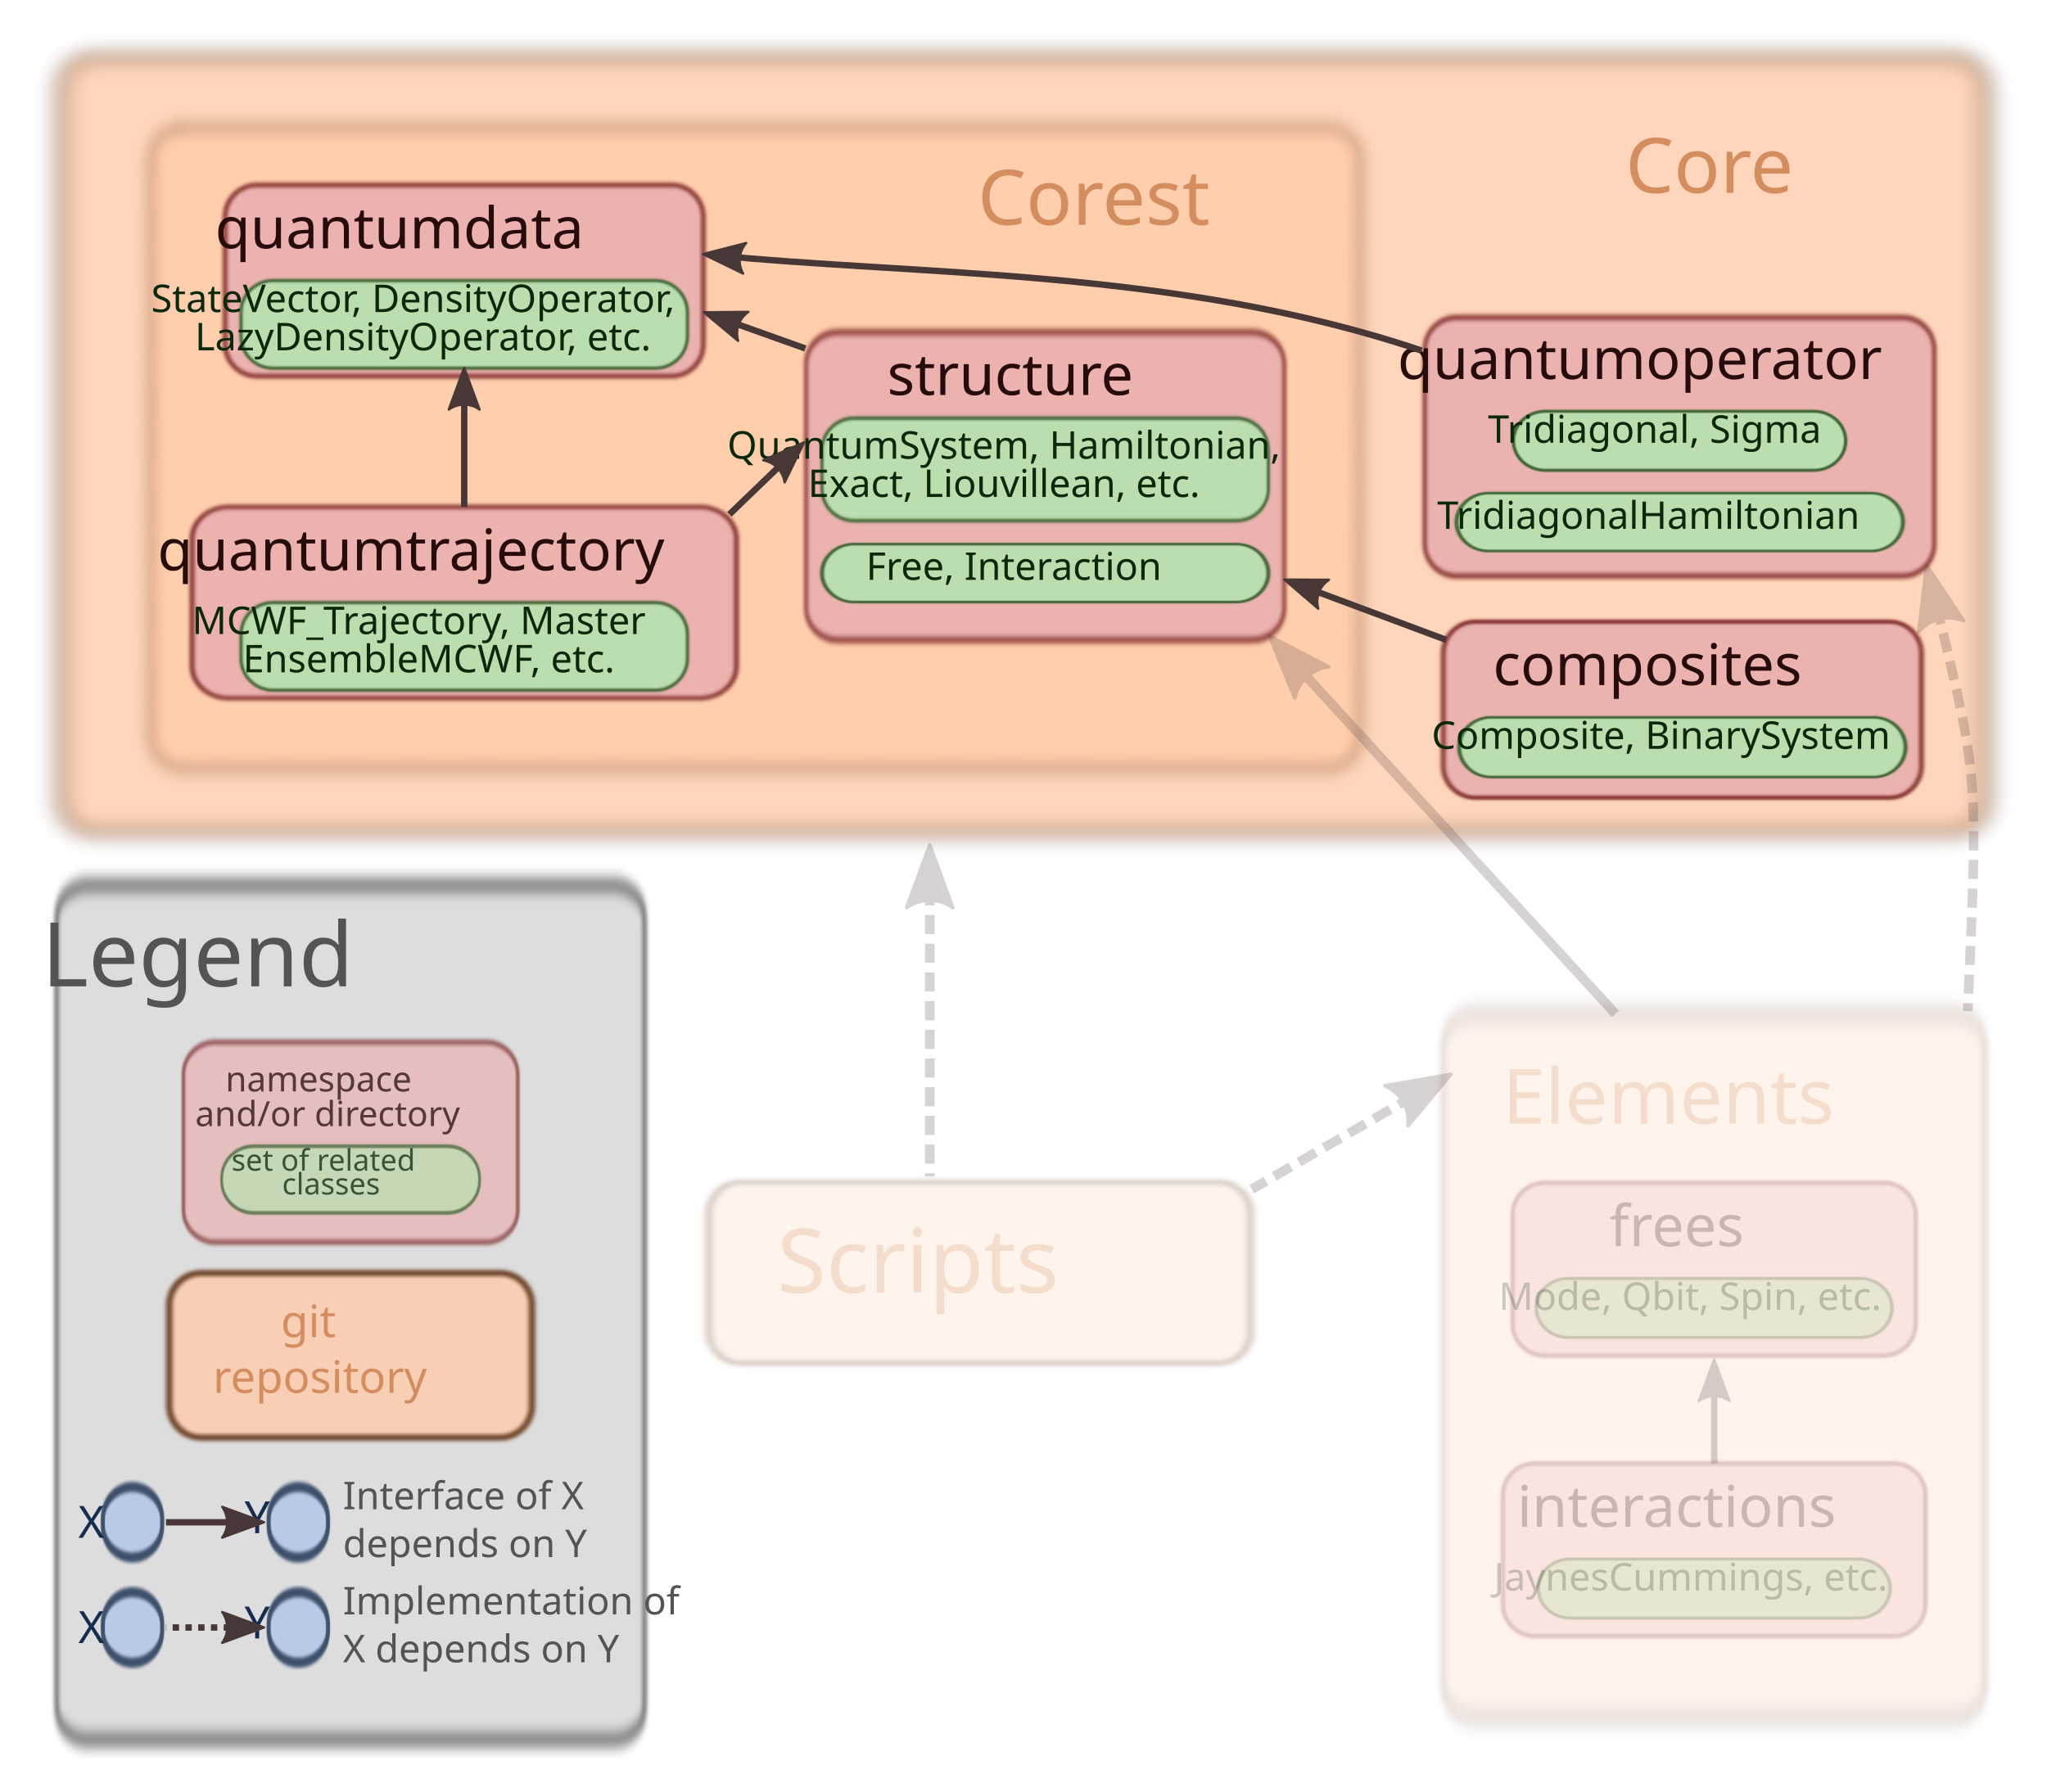
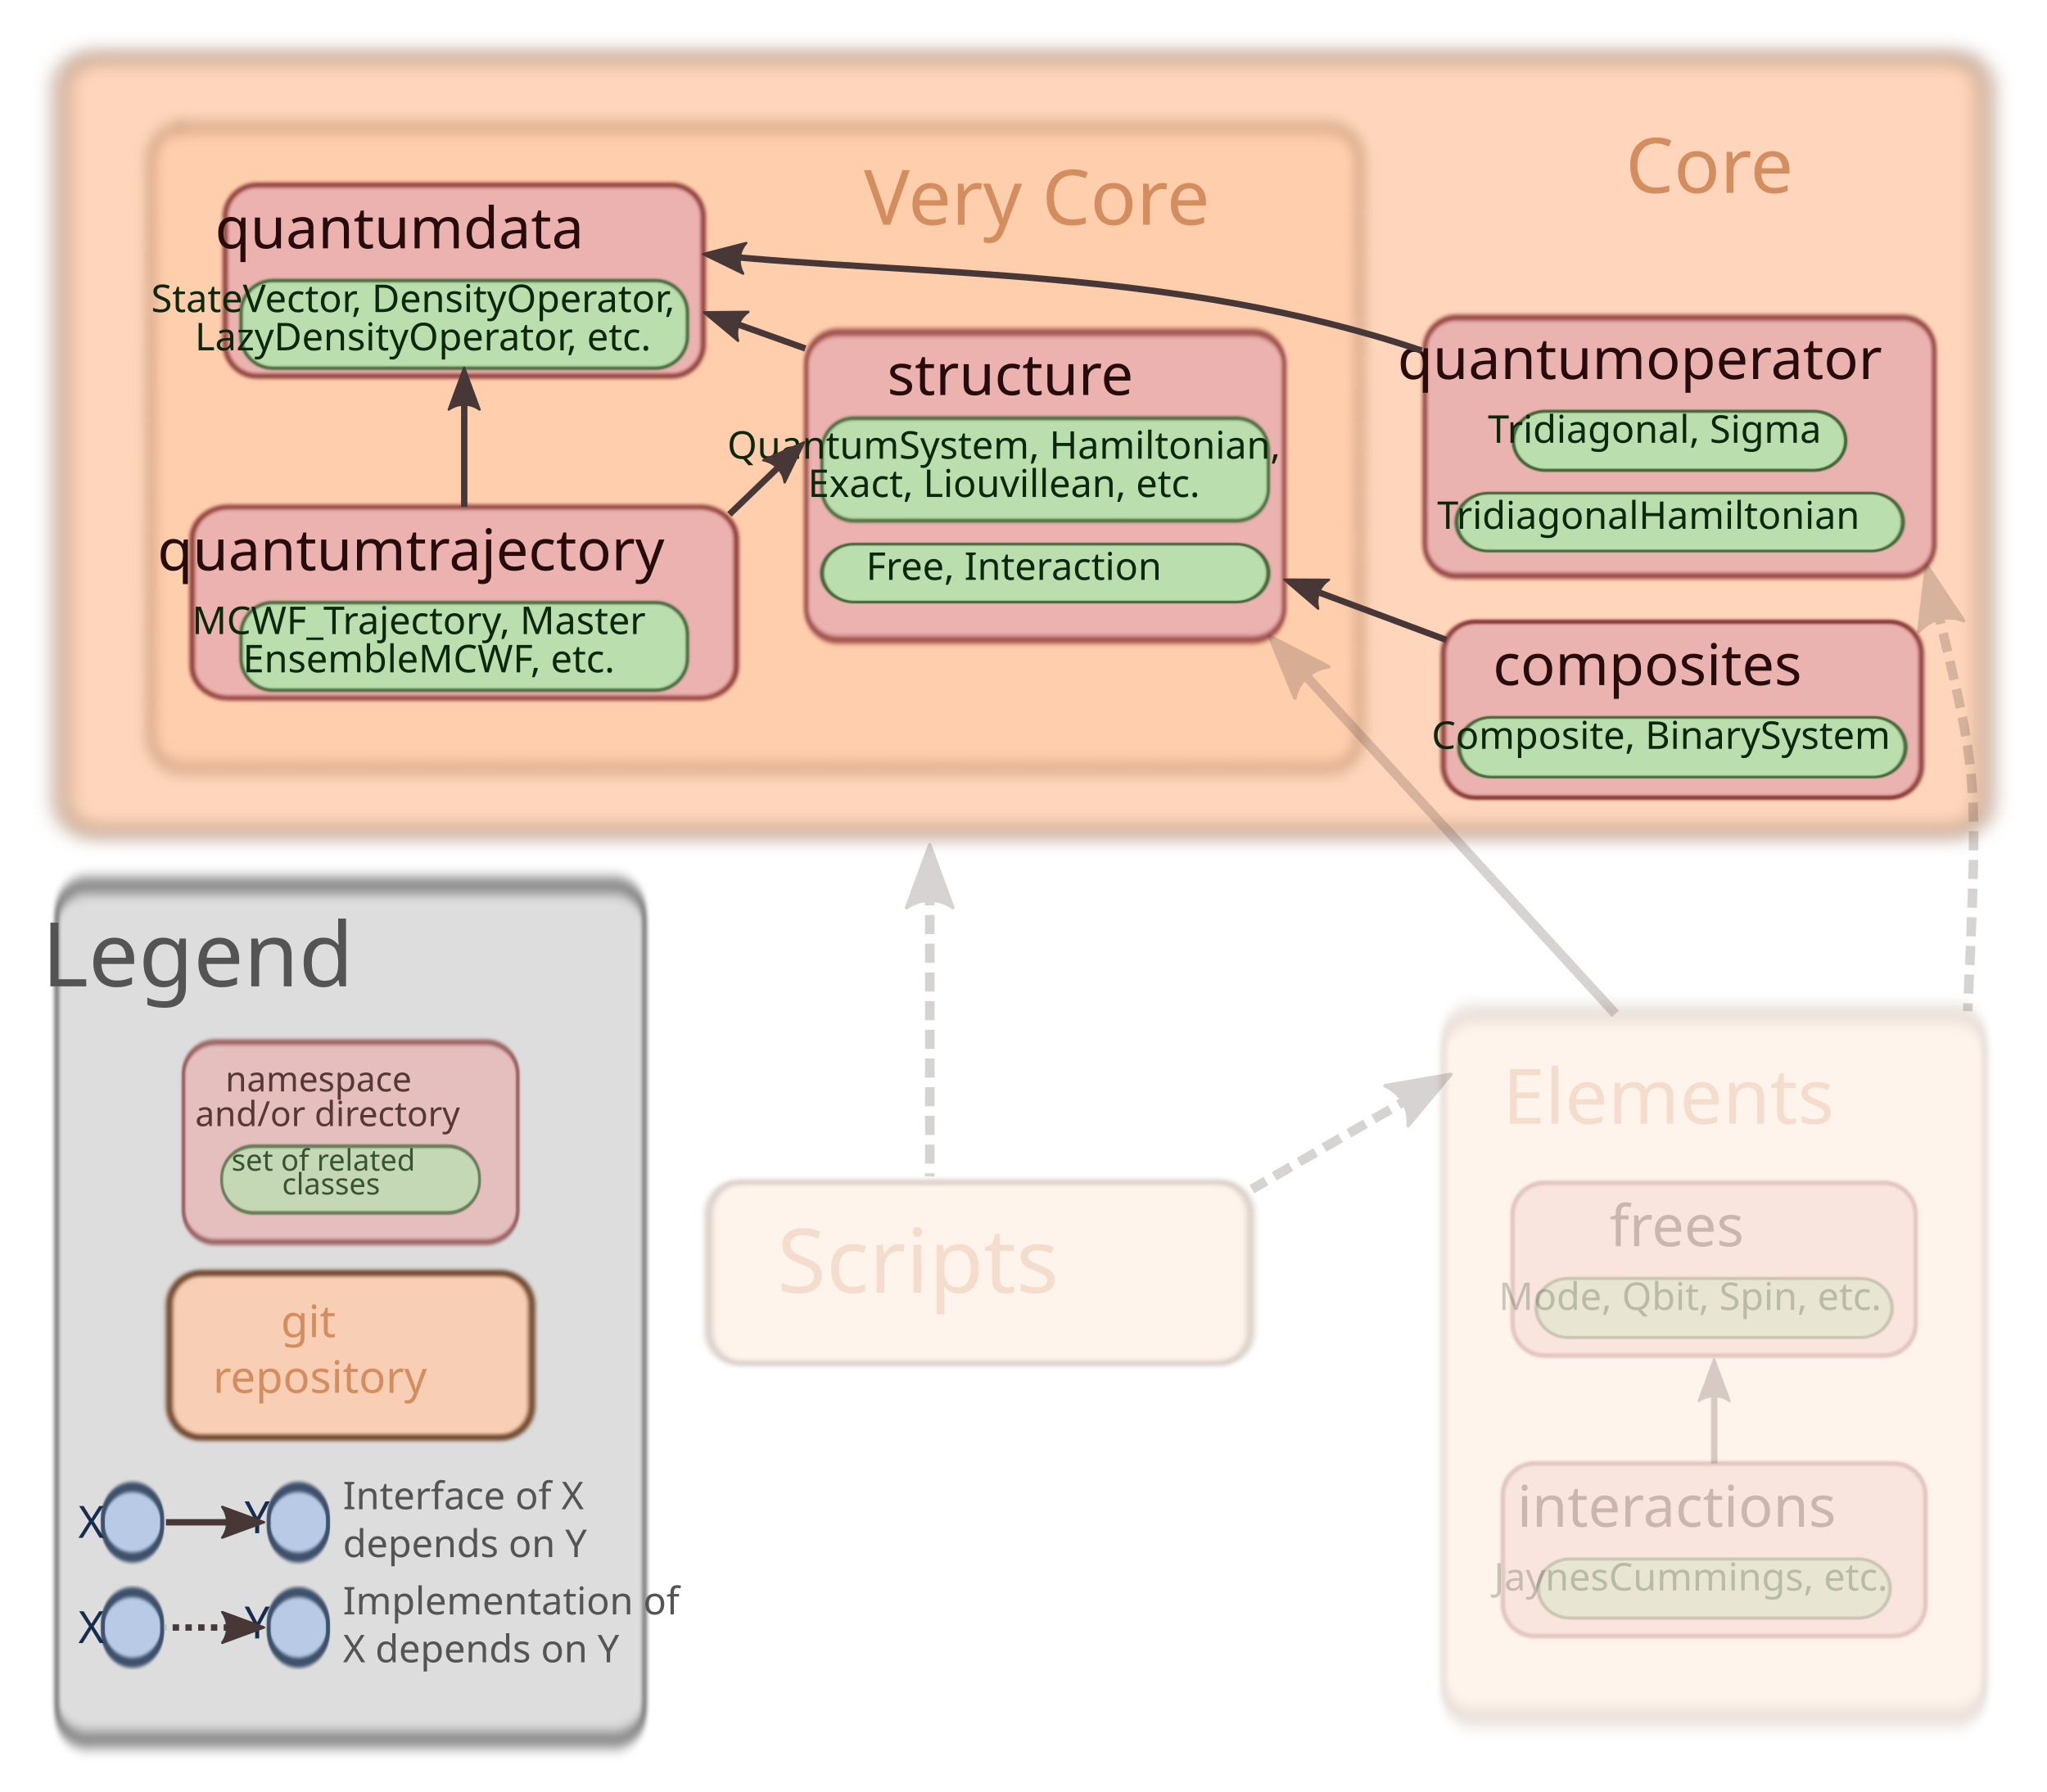
<svg xmlns="http://www.w3.org/2000/svg" width="1283.874" height="1124.037" id="svg2" version="1.1">
  <defs id="defs4">
    <marker orient="auto" refY="0" refX="0" id="Arrow2Sstart" style="overflow:visible">
      <path id="path4084" style="fill-rule:evenodd;stroke-width:0.625;stroke-linejoin:round" d="M 8.719,4.034 -2.207,0.016 8.719,-4.002 c -1.745,2.372 -1.735,5.617 -6e-7,8.035 z" transform="matrix(0.3,0,0,0.3,-0.69,0)" />
    </marker>
    <marker orient="auto" refY="0" refX="0" id="Arrow2Mend" style="overflow:visible">
      <path id="path4081" style="fill-rule:evenodd;stroke-width:0.625;stroke-linejoin:round" d="M 8.719,4.034 -2.207,0.016 8.719,-4.002 c -1.745,2.372 -1.735,5.617 -6e-7,8.035 z" transform="scale(-0.6,-0.6)" />
    </marker>
    <marker orient="auto" refY="0" refX="0" id="Arrow2Mstart" style="overflow:visible">
      <path id="path4078" style="fill-rule:evenodd;stroke-width:0.625;stroke-linejoin:round" d="M 8.719,4.034 -2.207,0.016 8.719,-4.002 c -1.745,2.372 -1.735,5.617 -6e-7,8.035 z" transform="scale(0.6,0.6)" />
    </marker>
    <marker orient="auto" refY="0" refX="0" id="Arrow1Mstart" style="overflow:visible">
      <path id="path4060" d="M 0,0 5,-5 -12.5,0 5,5 0,0 z" style="fill-rule:evenodd;stroke:#000000;stroke-width:1pt" transform="matrix(0.4,0,0,0.4,4,0)" />
    </marker>
    <marker orient="auto" refY="0" refX="0" id="Arrow1Lstart" style="overflow:visible">
      <path id="path4054" d="M 0,0 5,-5 -12.5,0 5,5 0,0 z" style="fill-rule:evenodd;stroke:#000000;stroke-width:1pt" transform="matrix(0.8,0,0,0.8,10,0)" />
    </marker>
    <filter id="filter3765" color-interpolation-filters="sRGB">
      <feGaussianBlur stdDeviation="1.05" id="feGaussianBlur3767" />
    </filter>
    <filter id="filter3792" color-interpolation-filters="sRGB">
      <feGaussianBlur stdDeviation="0.838" id="feGaussianBlur3794" />
    </filter>
    <marker orient="auto" refY="0" refX="0" id="Arrow2Mstart0" style="overflow:visible">
      <path id="path6999" style="fill:#483737;fill-rule:evenodd;stroke:#483737;stroke-width:0.625;stroke-linejoin:round" d="M 8.719,4.034 -2.207,0.016 8.719,-4.002 c -1.745,2.372 -1.735,5.617 -6e-7,8.035 z" transform="scale(0.6,0.6)" />
    </marker>
    <filter id="filter3857" color-interpolation-filters="sRGB">
      <feGaussianBlur id="feGaussianBlur3859" stdDeviation="4.162" />
    </filter>
    <marker orient="auto" refY="0" refX="0" id="Arrow2Mstartn" style="overflow:visible">
      <path id="path4131" style="fill:#6c5353;fill-rule:evenodd;stroke:#6c5353;stroke-width:0.625;stroke-linejoin:round" d="M 8.719,4.034 -2.207,0.016 8.719,-4.002 c -1.745,2.372 -1.735,5.617 -6e-7,8.035 z" transform="scale(0.6,0.6)" />
    </marker>
    <marker orient="auto" refY="0" refX="0" id="Arrow2MstartZ" style="overflow:visible">
      <path id="path4134" style="fill:#6c5353;fill-rule:evenodd;stroke:#6c5353;stroke-width:0.625;stroke-linejoin:round" d="M 8.719,4.034 -2.207,0.016 8.719,-4.002 c -1.745,2.372 -1.735,5.617 -6e-7,8.035 z" transform="scale(0.6,0.6)" />
    </marker>
    <marker orient="auto" refY="0" refX="0" id="Arrow2Mstartd" style="overflow:visible">
      <path id="path4137" style="fill:#ac9393;fill-rule:evenodd;stroke:#ac9393;stroke-width:0.625;stroke-linejoin:round" d="M 8.719,4.034 -2.207,0.016 8.719,-4.002 c -1.745,2.372 -1.735,5.617 -6e-7,8.035 z" transform="scale(0.6,0.6)" />
    </marker>
    <marker orient="auto" refY="0" refX="0" id="Arrow2Mstartm" style="overflow:visible">
      <path id="path4140" style="fill:#6c5353;fill-rule:evenodd;stroke:#6c5353;stroke-width:0.625;stroke-linejoin:round" d="M 8.719,4.034 -2.207,0.016 8.719,-4.002 c -1.745,2.372 -1.735,5.617 -6e-7,8.035 z" transform="scale(0.6,0.6)" />
    </marker>
    <marker orient="auto" refY="0" refX="0" id="Arrow2MstartH" style="overflow:visible">
      <path id="path4143" style="fill:#6c5353;fill-rule:evenodd;stroke:#6c5353;stroke-width:0.625;stroke-linejoin:round" d="M 8.719,4.034 -2.207,0.016 8.719,-4.002 c -1.745,2.372 -1.735,5.617 -6e-7,8.035 z" transform="scale(0.6,0.6)" />
    </marker>
    <marker orient="auto" refY="0" refX="0" id="Arrow2MstartnY" style="overflow:visible">
      <path id="path4360" style="fill:#483737;fill-rule:evenodd;stroke:#483737;stroke-width:0.625;stroke-linejoin:round" d="M 8.719,4.034 -2.207,0.016 8.719,-4.002 c -1.745,2.372 -1.735,5.617 -6e-7,8.035 z" transform="scale(0.6,0.6)" />
    </marker>
    <marker orient="auto" refY="0" refX="0" id="Arrow2MstartZK" style="overflow:visible">
      <path id="path4363" style="fill:#483737;fill-rule:evenodd;stroke:#483737;stroke-width:0.625;stroke-linejoin:round" d="M 8.719,4.034 -2.207,0.016 8.719,-4.002 c -1.745,2.372 -1.735,5.617 -6e-7,8.035 z" transform="scale(0.6,0.6)" />
    </marker>
    <marker orient="auto" refY="0" refX="0" id="Arrow2Mstartdd" style="overflow:visible">
      <path id="path4366" style="fill:#483737;fill-rule:evenodd;stroke:#483737;stroke-width:0.625;stroke-linejoin:round" d="M 8.719,4.034 -2.207,0.016 8.719,-4.002 c -1.745,2.372 -1.735,5.617 -6e-7,8.035 z" transform="scale(0.6,0.6)" />
    </marker>
    <marker orient="auto" refY="0" refX="0" id="Arrow2Mstartmk" style="overflow:visible">
      <path id="path4369" style="fill:#483737;fill-rule:evenodd;stroke:#483737;stroke-width:0.625;stroke-linejoin:round" d="M 8.719,4.034 -2.207,0.016 8.719,-4.002 c -1.745,2.372 -1.735,5.617 -6e-7,8.035 z" transform="scale(0.6,0.6)" />
    </marker>
    <marker orient="auto" refY="0" refX="0" id="Arrow2MstartHZ" style="overflow:visible">
      <path id="path4372" style="fill:#483737;fill-rule:evenodd;stroke:#483737;stroke-width:0.625;stroke-linejoin:round" d="M 8.719,4.034 -2.207,0.016 8.719,-4.002 c -1.745,2.372 -1.735,5.617 -6e-7,8.035 z" transform="scale(0.6,0.6)" />
    </marker>
    <filter id="filter4630" color-interpolation-filters="sRGB">
      <feGaussianBlur stdDeviation="2.872" id="feGaussianBlur4632" />
    </filter>
    <filter id="filter4785" color-interpolation-filters="sRGB">
      <feGaussianBlur stdDeviation="9.572" id="feGaussianBlur4787" />
    </filter>
  </defs>
  <g style="display:inline" id="layer2" transform="translate(-36.83285,-194.3655)">
    <rect transform="matrix(1.610269,0,0,1.352481,-102.2101,-165.5376)" ry="14.788" rx="12.42" y="292.362" x="110" height="360" width="750" id="rect3851" style="opacity:0.8;fill:#ffccaa;fill-opacity:1;fill-rule:nonzero;stroke:#552200;stroke-width:2.71;stroke-miterlimit:4;stroke-dasharray:none;display:inline;filter:url(#filter3857)" />
    <rect style="opacity:0.8;fill:#ffccaa;fill-opacity:1;fill-rule:nonzero;stroke:#552200;stroke-width:3.762;stroke-miterlimit:4;stroke-dasharray:3.762, 3.762;stroke-dashoffset:0;display:inline;filter:url(#filter3857)" id="rect3993" width="750" height="360" x="110" y="292.362" rx="19.777" ry="17.887" transform="matrix(1.0113,0,0,1.118142,20.19506,-52.80513)" />
    <text xml:space="preserve" style="font-size:48px;font-style:normal;font-variant:normal;font-weight:normal;font-stretch:normal;text-align:end;line-height:125%;letter-spacing:0px;word-spacing:0px;writing-mode:lr-tb;text-anchor:end;fill:#d38d5f;fill-opacity:1;stroke:none;display:inline;font-family:Charlemagne Std;-inkscape-font-specification:Charlemagne Std" x="858.047" y="335.333" id="text4039">
-       <tspan y="335.333" x="858.047" id="tspan4461">Corest</tspan>
+       <tspan y="335.333" x="858.047" id="tspan4461">Very Core</tspan>
    </text>
    <rect transform="matrix(0.491879,0,0,1.490627,18.17121,313.7003)" ry="13.417" rx="40.66" y="292.362" x="110" height="360" width="750" id="rect3065" style="opacity:0.8;fill:#d5d5d5;fill-opacity:1;fill-rule:nonzero;stroke:#2b2b2b;stroke-width:4.671;stroke-miterlimit:4;stroke-opacity:1;stroke-dasharray:none;stroke-dashoffset:0;display:inline;filter:url(#filter4630)" />
    <text id="text3861" y="812.528" x="331.471" style="font-size:55.916px;font-style:normal;font-variant:normal;font-weight:normal;font-stretch:normal;text-align:end;line-height:125%;letter-spacing:0px;word-spacing:0px;writing-mode:lr-tb;text-anchor:end;fill:#545454;fill-opacity:1;stroke:none;display:inline;font-family:Clairvaux LT Std;-inkscape-font-specification:Clairvaux LT Std" xml:space="preserve" transform="scale(0.9992578,1.000743)">
      <tspan y="812.528" x="331.471" id="tspan3871">Legend</tspan>
    </text>
    <text id="text3873" y="315.333" x="1224.046" style="font-size:48px;font-style:normal;font-variant:normal;font-weight:normal;font-stretch:normal;text-align:end;line-height:125%;letter-spacing:0px;word-spacing:0px;writing-mode:lr-tb;text-anchor:end;fill:#d38d5f;fill-opacity:1;stroke:none;display:inline;font-family:Charlemagne Std;-inkscape-font-specification:Charlemagne Std" xml:space="preserve">
      <tspan y="315.333" x="1224.046" id="tspan3877">Core</tspan>
    </text>
    <rect style="opacity:0.8;fill:#ffccaa;fill-opacity:1;fill-rule:nonzero;stroke:#552200;stroke-width:13.563;stroke-miterlimit:4;stroke-dasharray:none;display:inline;filter:url(#filter3857)" id="rect4602" width="750" height="360" x="110" y="292.362" rx="65.937" ry="69.743" transform="matrix(0.3033208,0,0,0.2867686,109.6219,909.1304)" />
    <text xml:space="preserve" style="font-size:27.958px;font-style:normal;font-variant:normal;font-weight:normal;font-stretch:normal;text-align:center;line-height:125%;letter-spacing:0px;word-spacing:0px;writing-mode:lr-tb;text-anchor:middle;fill:#d38d5f;fill-opacity:1;stroke:none;display:inline;font-family:Charlemagne Std;-inkscape-font-specification:Charlemagne Std" x="255.849" y="1032.39" id="text4604" transform="scale(0.9992578,1.000743)">
      <tspan id="tspan4608" x="255.849" y="1032.39">git</tspan>
      <tspan id="tspan4610" x="255.849" y="1067.337">repository</tspan>
    </text>
    <rect style="opacity:0.221;fill:#ffccaa;fill-opacity:1;fill-rule:nonzero;stroke:#552200;stroke-width:5.359;stroke-miterlimit:4;stroke-dasharray:none;display:inline;filter:url(#filter3857)" id="rect4612" width="750" height="360" x="110" y="292.362" rx="44.118" ry="16.272" transform="matrix(0.4533333,0,0,1.229126,892.0949,470.5269)" />
    <text xml:space="preserve" style="font-size:48px;font-style:normal;font-variant:normal;font-weight:normal;font-stretch:normal;text-align:end;line-height:125%;letter-spacing:0px;word-spacing:0px;writing-mode:lr-tb;text-anchor:end;fill:#d38d5f;fill-opacity:1;stroke:none;display:inline;font-family:Charlemagne Std;-inkscape-font-specification:Charlemagne Std;opacity:0.221" x="1249.702" y="899.333" id="text4614">
      <tspan id="tspan4705" x="1249.702" y="899.333">Elements</tspan>
    </text>
    <rect transform="matrix(0.4533333,0,0,0.315877,431.4206,843.5263)" ry="63.316" rx="44.118" y="292.362" x="110" height="360" width="750" id="rect4709" style="opacity:0.221;fill:#ffccaa;fill-opacity:1;fill-rule:nonzero;stroke:#552200;stroke-width:10.57;stroke-miterlimit:4;stroke-dasharray:none;display:inline;filter:url(#filter3857)" />
    <text id="text4711" y="1005.333" x="773.702" style="font-size:56px;font-style:normal;font-variant:normal;font-weight:normal;font-stretch:normal;text-align:end;line-height:125%;letter-spacing:0px;word-spacing:0px;writing-mode:lr-tb;text-anchor:end;fill:#d38d5f;fill-opacity:1;stroke:none;display:inline;font-family:Charlemagne Std;-inkscape-font-specification:Charlemagne Std;opacity:0.221" xml:space="preserve">
      <tspan id="tspan4715" x="773.702" y="1005.333">Scripts</tspan>
    </text>
    <rect transform="matrix(0.04965953,0,0,0.1229224,95.85743,1091.232)" ry="162.704" rx="402.742" y="292.362" x="110" height="360" width="750" id="rect4739" style="opacity:0.8;fill:#afc6e9;fill-opacity:1;fill-rule:nonzero;stroke:#162d50;stroke-width:51.197;stroke-miterlimit:4;stroke-dasharray:none;display:inline;filter:url(#filter4785)" />
    <rect style="opacity:0.8;fill:#afc6e9;fill-opacity:1;fill-rule:nonzero;stroke:#162d50;stroke-width:51.197;stroke-miterlimit:4;stroke-dasharray:none;display:inline;filter:url(#filter4785)" id="rect4789" width="750" height="360" x="110" y="292.362" rx="402.742" ry="162.704" transform="matrix(0.04965953,0,0,0.1229224,199.8574,1091.232)" />
    <text transform="scale(0.9992578,1.000743)" xml:space="preserve" style="font-size:24px;font-style:normal;font-variant:normal;font-weight:normal;font-stretch:normal;text-align:start;line-height:125%;letter-spacing:0px;word-spacing:0px;writing-mode:lr-tb;text-anchor:start;fill:#545454;fill-opacity:1;stroke:none;display:inline;font-family:Clairvaux LT Std;-inkscape-font-specification:Clairvaux LT Std" x="252.122" y="1140.285" id="text4817">
      <tspan id="tspan4821" x="252.122" y="1140.285">Interface of X</tspan>
      <tspan id="tspan4823" x="252.122" y="1170.285">depends on Y</tspan>
    </text>
  </g>
  <g style="display:inline" id="layer1" transform="translate(-36.83285,-194.3655)">
    <text xml:space="preserve" style="font-size:36px;font-style:normal;font-variant:normal;font-weight:normal;font-stretch:normal;text-align:center;line-height:100%;letter-spacing:0px;word-spacing:0px;writing-mode:lr-tb;text-anchor:middle;fill:#000000;fill-opacity:1;stroke:none;font-family:Brioso Pro;-inkscape-font-specification:Brioso Pro" x="331.071" y="125.219" id="text2989">
      <tspan id="tspan2991" x="331.071" y="125.219" />
    </text>
    <g id="g4024" transform="translate(-42,-152)">
      <g id="g3802">
        <rect style="opacity:0.9;fill:#e9afaf;fill-opacity:1;stroke:#782121;stroke-width:2.8;stroke-miterlimit:4;stroke-dasharray:none;filter:url(#filter3765)" id="rect2991" width="300" height="120" x="220" y="462.362" rx="20" ry="20" />
        <text xml:space="preserve" style="font-size:36px;font-style:normal;font-variant:normal;font-weight:normal;font-stretch:normal;text-align:center;line-height:100%;letter-spacing:0px;word-spacing:0px;writing-mode:lr-tb;text-anchor:middle;fill:#280b0b;fill-opacity:1;stroke:none;font-family:Carolina LT Std;-inkscape-font-specification:Carolina LT Std" x="371.484" y="502.125" id="text2986">
          <tspan id="tspan2988" x="371.484" y="502.125">quantumdata</tspan>
        </text>
      </g>
      <g id="g3796">
        <rect style="opacity:0.8;fill:#afe9af;fill-opacity:1;fill-rule:nonzero;stroke:#165016;stroke-width:2;stroke-miterlimit:4;stroke-dasharray:none;filter:url(#filter3792)" id="rect2994" width="280" height="55" x="230" y="522.362" rx="20" ry="20" />
        <text xml:space="preserve" style="font-size:24px;font-style:normal;font-variant:normal;font-weight:normal;font-stretch:normal;text-align:center;line-height:100%;letter-spacing:0px;word-spacing:0px;writing-mode:lr-tb;text-anchor:middle;fill:#0b280b;fill-opacity:1;stroke:none;font-family:Silentium Pro;-inkscape-font-specification:Silentium Pro" x="372.199" y="542.125" id="text2990">
          <tspan id="tspan2992" x="372.199" y="542.125">StateVector, DensityOperator,</tspan>
          <tspan x="372.199" y="566.125" id="tspan2994">LazyDensityOperator, etc.</tspan>
        </text>
      </g>
    </g>
    <g id="g4035" transform="translate(-44.56549,-108)">
      <rect transform="matrix(1.138211,0,0,1,-48.57273,-5.2800142e-6)" style="opacity:0.9;fill:#e9afaf;fill-opacity:1;stroke:#782121;stroke-width:2.624;stroke-miterlimit:4;stroke-dasharray:none;filter:url(#filter3765)" id="rect3809" width="300" height="120" x="220" y="620.362" rx="20" ry="20" />
      <text xml:space="preserve" style="font-size:36px;font-style:normal;font-variant:normal;font-weight:normal;font-stretch:normal;text-align:center;line-height:100%;letter-spacing:0px;word-spacing:0px;writing-mode:lr-tb;text-anchor:middle;fill:#280b0b;fill-opacity:1;stroke:none;font-family:Carolina LT Std;-inkscape-font-specification:Carolina LT Std" x="371.911" y="660.125" id="text3811">
        <tspan y="660.125" x="371.911" id="tspan3828">quantumtrajectory</tspan>
      </text>
      <rect style="opacity:0.8;fill:#afe9af;fill-opacity:1;fill-rule:nonzero;stroke:#165016;stroke-width:2;stroke-miterlimit:4;stroke-dasharray:none;filter:url(#filter3792)" id="rect3817" width="280" height="55" x="232.565" y="680.362" rx="20" ry="20" />
      <text xml:space="preserve" style="font-size:24px;font-style:normal;font-variant:normal;font-weight:normal;font-stretch:normal;text-align:center;line-height:100%;letter-spacing:0px;word-spacing:0px;writing-mode:lr-tb;text-anchor:middle;fill:#0b280b;fill-opacity:1;stroke:none;font-family:Silentium Pro;-inkscape-font-specification:Silentium Pro" x="372.199" y="700.125" id="text3819">
        <tspan id="tspan3876" x="372.199" y="700.125">MCWF_Trajectory, Master</tspan>
        <tspan id="tspan3878" x="372.199" y="724.125">EnsembleMCWF, etc.</tspan>
      </text>
    </g>
    <rect ry="12.423" rx="20" y="462.362" x="570.375" height="120" width="300" id="rect3882" style="opacity:0.9;fill:#e9afaf;fill-opacity:1;stroke:#782121;stroke-width:2.207;stroke-miterlimit:4;stroke-dasharray:none;filter:url(#filter3765)" transform="matrix(1,0,0,1.609897,-28,-341.6163)" />
    <text id="text3884" y="442.125" x="693.859" style="font-size:36px;font-style:normal;font-variant:normal;font-weight:normal;font-stretch:normal;text-align:center;line-height:100%;letter-spacing:0px;word-spacing:0px;writing-mode:lr-tb;text-anchor:middle;fill:#280b0b;fill-opacity:1;stroke:none;font-family:Carolina LT Std;-inkscape-font-specification:Carolina LT Std" xml:space="preserve">
      <tspan y="442.125" x="693.859" id="tspan3901">structure</tspan>
    </text>
    <g id="g3955">
      <rect transform="matrix(1,0,0,1.169095,-28,-153.9691)" style="opacity:0.8;fill:#afe9af;fill-opacity:1;fill-rule:nonzero;stroke:#165016;stroke-width:1.85;stroke-miterlimit:4;stroke-dasharray:none;filter:url(#filter3792)" id="rect3890" width="280" height="55" x="580.375" y="522.362" rx="20" ry="17.107" />
      <text xml:space="preserve" style="font-size:24px;font-style:normal;font-variant:normal;font-weight:normal;font-stretch:normal;text-align:center;line-height:100%;letter-spacing:0px;word-spacing:0px;writing-mode:lr-tb;text-anchor:middle;fill:#0b280b;fill-opacity:1;stroke:none;font-family:Silentium Pro;-inkscape-font-specification:Silentium Pro" x="694.574" y="482.125" id="text3892">
        <tspan id="tspan3967" x="694.574" y="482.125">QuantumSystem, Hamiltonian,</tspan>
        <tspan id="tspan3969" x="694.574" y="506.125">Exact, Liouvillean, etc.</tspan>
        <tspan id="tspan3971" x="694.574" y="530.125" />
      </text>
    </g>
    <g id="g3933">
      <rect ry="30.267" rx="20" y="522.362" x="580.375" height="55" width="280" id="rect3973" style="opacity:0.8;fill:#afe9af;fill-opacity:1;fill-rule:nonzero;stroke:#165016;stroke-width:2.46;stroke-miterlimit:4;stroke-dasharray:none;filter:url(#filter3792)" transform="matrix(1,0,0,0.660793,-28,190.5271)" />
      <text id="text3975" y="558.125" x="694.574" style="font-size:24px;font-style:normal;font-variant:normal;font-weight:normal;font-stretch:normal;text-align:center;line-height:100%;letter-spacing:0px;word-spacing:0px;writing-mode:lr-tb;text-anchor:middle;fill:#0b280b;fill-opacity:1;stroke:none;font-family:Silentium Pro;-inkscape-font-specification:Silentium Pro" xml:space="preserve">
        <tspan id="tspan3983" x="694.574" y="558.125">Free, Interaction</tspan>
      </text>
    </g>
    <path id="path6220" style="fill:none;stroke:#483737;stroke-width:4;stroke-linecap:butt;stroke-linejoin:miter;stroke-miterlimit:4;stroke-opacity:1;stroke-dasharray:none;marker-start:url(#Arrow2Mstart0)" d="m 328,430.362 0,82" />
    <rect transform="matrix(1.065565,0,0,1.352318,-17.95913,-153.3326)" ry="14.789" rx="18.769" y="404.362" x="890" height="120" width="300" id="rect3869" style="opacity:0.9;fill:#e9afaf;fill-opacity:1;stroke:#782121;stroke-width:2.333;stroke-miterlimit:4;stroke-dasharray:none;filter:url(#filter3765)" />
    <g id="g3938" transform="translate(398,-82)">
      <rect transform="matrix(1,0,0,0.660793,-28,240.5271)" style="opacity:0.8;fill:#afe9af;fill-opacity:1;fill-rule:nonzero;stroke:#165016;stroke-width:2.46;stroke-miterlimit:4;stroke-dasharray:none;filter:url(#filter3792)" id="rect4000" width="280" height="55" x="580.375" y="522.362" rx="20" ry="30.267" />
      <text xml:space="preserve" style="font-size:24px;font-style:normal;font-variant:normal;font-weight:normal;font-stretch:normal;text-align:center;line-height:100%;letter-spacing:0px;word-spacing:0px;writing-mode:lr-tb;text-anchor:middle;fill:#0b280b;fill-opacity:1;stroke:none;font-family:Silentium Pro;-inkscape-font-specification:Silentium Pro" x="694.574" y="608.125" id="text4002">
        <tspan id="tspan4006" x="694.574" y="608.125">TridiagonalHamiltonian</tspan>
      </text>
    </g>
    <text id="text3871" y="432.125" x="1088.745" style="font-size:36px;font-style:normal;font-variant:normal;font-weight:normal;font-stretch:normal;text-align:center;line-height:100%;letter-spacing:0px;word-spacing:0px;writing-mode:lr-tb;text-anchor:middle;fill:#280b0b;fill-opacity:1;stroke:none;font-family:Carolina LT Std;-inkscape-font-specification:Carolina LT Std" xml:space="preserve">
      <tspan y="432.125" x="1088.745" id="tspan3902">quantumoperator</tspan>
    </text>
    <rect transform="matrix(0.7444264,0,0,0.6735701,316.0252,139.5817)" ry="29.693" rx="26.866" y="464.362" x="900" height="55" width="280" id="rect3877" style="opacity:0.8;fill:#afe9af;fill-opacity:1;fill-rule:nonzero;stroke:#165016;stroke-width:2.824;stroke-miterlimit:4;stroke-dasharray:none;filter:url(#filter3792)" />
    <text id="text3879" y="472.125" x="1090.198" style="font-size:24px;font-style:normal;font-variant:normal;font-weight:normal;font-stretch:normal;text-align:center;line-height:100%;letter-spacing:0px;word-spacing:0px;writing-mode:lr-tb;text-anchor:middle;fill:#0b280b;fill-opacity:1;stroke:none;font-family:Silentium Pro;-inkscape-font-specification:Silentium Pro" xml:space="preserve">
      <tspan id="tspan3904" x="1090.198" y="472.125">Tridiagonal, Sigma</tspan>
    </text>
    <rect transform="matrix(1,0,0,0.9201959,0,76.08079)" ry="21.735" rx="20" y="552.362" x="942" height="120" width="300" id="rect4023" style="opacity:0.9;fill:#e9afaf;fill-opacity:1;stroke:#782121;stroke-width:2.919;stroke-miterlimit:4;stroke-dasharray:none;filter:url(#filter3765)" />
    <text id="text4025" y="624.125" x="1093.484" style="font-size:36px;font-style:normal;font-variant:normal;font-weight:normal;font-stretch:normal;text-align:center;line-height:100%;letter-spacing:0px;word-spacing:0px;writing-mode:lr-tb;text-anchor:middle;fill:#280b0b;fill-opacity:1;stroke:none;font-family:Carolina LT Std;-inkscape-font-specification:Carolina LT Std" xml:space="preserve">
      <tspan id="tspan4059" x="1093.484" y="624.125">composites</tspan>
    </text>
    <rect transform="matrix(1,0,0,0.6812259,0,227.2052)" ry="29.359" rx="20" y="612.362" x="952" height="55" width="280" id="rect4031" style="opacity:0.8;fill:#afe9af;fill-opacity:1;fill-rule:nonzero;stroke:#165016;stroke-width:2.423;stroke-miterlimit:4;stroke-dasharray:none;filter:url(#filter3792)" />
    <text id="text4033" y="664.125" x="1094.198" style="font-size:24px;font-style:normal;font-variant:normal;font-weight:normal;font-stretch:normal;text-align:center;line-height:100%;letter-spacing:0px;word-spacing:0px;writing-mode:lr-tb;text-anchor:middle;fill:#0b280b;fill-opacity:1;stroke:none;font-family:Silentium Pro;-inkscape-font-specification:Silentium Pro" xml:space="preserve">
      <tspan id="tspan4061" x="1094.198" y="664.125">Composite, BinarySystem</tspan>
    </text>
    <path id="path4065" d="m 483.298,392.034 58.641,20.943" style="fill:none;stroke:#483737;stroke-width:4;stroke-linecap:butt;stroke-linejoin:miter;stroke-miterlimit:4;stroke-opacity:1;stroke-dasharray:none;marker-start:url(#Arrow2MstartZK)" />
    <path id="path4069" d="m 847.382,559.784 96.58,36.018" style="fill:none;stroke:#483737;stroke-width:4;stroke-linecap:butt;stroke-linejoin:miter;stroke-miterlimit:4;stroke-opacity:1;stroke-dasharray:none;marker-start:url(#Arrow2MstartnY)" />
    <path id="path4267" d="m 483.088,354.257 c 128.478,13.054 292.522,8.317 445.391,60.037" style="fill:none;stroke:#483737;stroke-width:4;stroke-linecap:butt;stroke-linejoin:miter;stroke-miterlimit:4;stroke-opacity:1;stroke-dasharray:none;marker-start:url(#Arrow2MstartHZ)" />
    <rect style="opacity:0.675;fill:#e9afaf;fill-opacity:1;stroke:#782121;stroke-width:3.275;stroke-miterlimit:4;stroke-dasharray:none;filter:url(#filter3765)" id="rect3902" width="300" height="120" x="890" y="404.362" rx="28.617" ry="19.122" transform="matrix(0.6988748,0,0,1.045932,-470.0972,425.1918)" />
    <text xml:space="preserve" style="font-size:21.745px;font-style:normal;font-variant:normal;font-weight:normal;font-stretch:normal;text-align:center;line-height:100%;letter-spacing:0px;word-spacing:0px;writing-mode:lr-tb;text-anchor:middle;opacity:0.75;fill:#280b0b;fill-opacity:1;stroke:none;font-family:Carolina LT Std;-inkscape-font-specification:Carolina LT Std" x="256.593" y="878.378" id="text3904" transform="scale(0.9992578,1.000743)">
      <tspan id="tspan4799" x="256.593" y="878.378">namespace</tspan>
      <tspan id="tspan4801" x="256.593" y="900.123">and/or directory</tspan>
    </text>
    <rect style="opacity:0.6;fill:#afe9af;fill-opacity:1;fill-rule:nonzero;stroke:#165016;stroke-width:3.016;stroke-miterlimit:4;stroke-dasharray:none;filter:url(#filter3792)" id="rect3908" width="280" height="55" x="900" y="464.362" rx="34.62" ry="26.277" transform="matrix(0.5776994,0,0,0.7611311,-344.0749,559.949)" />
    <text xml:space="preserve" style="font-size:18.639px;font-style:normal;font-variant:normal;font-weight:normal;font-stretch:normal;text-align:center;line-height:80%;letter-spacing:0px;word-spacing:0px;writing-mode:lr-tb;text-anchor:middle;opacity:0.75;fill:#0b280b;fill-opacity:1;stroke:none;font-family:Silentium Pro;-inkscape-font-specification:Silentium Pro" x="256.786" y="928.06" id="text3910" transform="scale(0.9992578,1.000743)">
      <tspan id="tspan4578" x="256.786" y="928.06">set of related</tspan>
      <tspan id="tspan4580" x="256.786" y="942.97">classes</tspan>
    </text>
    <rect style="opacity:0.221;fill:#e9afaf;fill-opacity:1;stroke:#782121;stroke-width:3.209;stroke-miterlimit:4;stroke-dasharray:none;filter:url(#filter3765)" id="rect4657" width="300" height="120" x="890" y="404.362" rx="23.722" ry="22.142" transform="matrix(0.8430845,0,0,0.9032628,235.1537,571.1169)" />
    <text xml:space="preserve" style="font-size:36px;font-style:normal;font-variant:normal;font-weight:normal;font-stretch:normal;text-align:center;line-height:100%;letter-spacing:0px;word-spacing:0px;writing-mode:lr-tb;text-anchor:middle;fill:#280b0b;fill-opacity:1;stroke:none;font-family:Carolina LT Std;-inkscape-font-specification:Carolina LT Std;opacity:0.221" x="1111.896" y="976.125" id="text4659">
      <tspan id="tspan4689" x="1111.896" y="976.125">frees</tspan>
    </text>
    <rect style="opacity:0.221;fill:#afe9af;fill-opacity:1;fill-rule:nonzero;stroke:#165016;stroke-width:2.73;stroke-miterlimit:4;stroke-dasharray:none;filter:url(#filter3792)" id="rect4663" width="280" height="55" x="900" y="464.362" rx="25.1" ry="29.693" transform="matrix(0.7968145,0,0,0.6735701,283.2745,683.5817)" />
    <text xml:space="preserve" style="font-size:24px;font-style:normal;font-variant:normal;font-weight:normal;font-stretch:normal;text-align:center;line-height:100%;letter-spacing:0px;word-spacing:0px;writing-mode:lr-tb;text-anchor:middle;fill:#0b280b;fill-opacity:1;stroke:none;font-family:Silentium Pro;-inkscape-font-specification:Silentium Pro;opacity:0.221" x="1112.449" y="1016.125" id="text4665">
      <tspan id="tspan4691" x="1112.449" y="1016.125">Mode, Qbit, Spin, etc.</tspan>
    </text>
    <rect transform="matrix(0.8837822,0,0,0.9032628,192.8281,747.1169)" ry="22.142" rx="22.63" y="404.362" x="890" height="120" width="300" id="rect4671" style="opacity:0.221;fill:#e9afaf;fill-opacity:1;stroke:#782121;stroke-width:3.134;stroke-miterlimit:4;stroke-dasharray:none;filter:url(#filter3765)" />
    <text id="text4673" y="1152.125" x="1111.806" style="font-size:36px;font-style:normal;font-variant:normal;font-weight:normal;font-stretch:normal;text-align:center;line-height:100%;letter-spacing:0px;word-spacing:0px;writing-mode:lr-tb;text-anchor:middle;fill:#280b0b;fill-opacity:1;stroke:none;font-family:Carolina LT Std;-inkscape-font-specification:Carolina LT Std;opacity:0.221" xml:space="preserve">
      <tspan id="tspan4699" x="1111.806" y="1152.125">interactions</tspan>
    </text>
    <rect transform="matrix(0.7880831,0,0,0.6735701,292.3551,859.5817)" ry="29.693" rx="25.378" y="464.362" x="900" height="55" width="280" id="rect4677" style="opacity:0.221;fill:#afe9af;fill-opacity:1;fill-rule:nonzero;stroke:#165016;stroke-width:2.745;stroke-miterlimit:4;stroke-dasharray:none;filter:url(#filter3792)" />
    <text id="text4679" y="1192.125" x="1112.893" style="font-size:24px;font-style:normal;font-variant:normal;font-weight:normal;font-stretch:normal;text-align:center;line-height:100%;letter-spacing:0px;word-spacing:0px;writing-mode:lr-tb;text-anchor:middle;fill:#0b280b;fill-opacity:1;stroke:none;font-family:Silentium Pro;-inkscape-font-specification:Silentium Pro;opacity:0.221" xml:space="preserve">
      <tspan id="tspan4701" x="1112.893" y="1192.125">JaynesCummings, etc.</tspan>
    </text>
    <path style="fill:none;stroke:#483737;stroke-width:4;stroke-linecap:butt;stroke-linejoin:miter;stroke-miterlimit:4;stroke-opacity:1;stroke-dasharray:none;marker-start:url(#Arrow2MstartnY);opacity:0.221" d="m 1112,1052.362 0,60" id="path4703" />
    <path id="path4707" d="M 838.425,599.263 1050,830.362" style="fill:none;stroke:#483737;stroke-width:6;stroke-linecap:butt;stroke-linejoin:miter;stroke-miterlimit:4;stroke-opacity:1;stroke-dasharray:none;marker-start:url(#Arrow2MstartnY);opacity:0.221" />
    <path style="fill:none;stroke:#483737;stroke-width:6;stroke-linecap:butt;stroke-linejoin:miter;stroke-miterlimit:4;stroke-opacity:1;stroke-dasharray:12, 6;stroke-dashoffset:0;marker-start:url(#Arrow2MstartnY);opacity:0.221" d="m 620,732.362 0,200" id="path4717" />
    <path id="path4719" d="m 940,872.362 -118,68" style="fill:none;stroke:#483737;stroke-width:6;stroke-linecap:butt;stroke-linejoin:miter;stroke-miterlimit:4;stroke-opacity:1;stroke-dasharray:12, 6;stroke-dashoffset:0;marker-start:url(#Arrow2MstartnY);opacity:0.221" />
    <path style="fill:none;stroke:#483737;stroke-width:4;stroke-linecap:butt;stroke-linejoin:miter;stroke-miterlimit:4;stroke-opacity:1;stroke-dasharray:none;marker-start:url(#Arrow2MstartZK)" d="m 537.366,475.564 -43.047,41.461" id="path4721" />
    <g id="g4866" transform="translate(-2,6)">
      <text xml:space="preserve" style="font-size:27.958px;font-style:normal;font-variant:normal;font-weight:normal;font-stretch:normal;text-align:center;line-height:125%;letter-spacing:0px;word-spacing:0px;writing-mode:lr-tb;text-anchor:middle;fill:#162d50;fill-opacity:1;stroke:none;display:inline;font-family:Clairvaux LT Std;-inkscape-font-specification:Clairvaux LT Std" x="121.646" y="1152.246" id="text4741" transform="scale(0.9992578,1.000743)">
        <tspan y="1152.246" x="121.646" id="tspan4747">X</tspan>
      </text>
      <text transform="scale(0.9992578,1.000743)" id="text4791" y="1149.324" x="225.723" style="font-size:27.958px;font-style:normal;font-variant:normal;font-weight:normal;font-stretch:normal;text-align:center;line-height:125%;letter-spacing:0px;word-spacing:0px;writing-mode:lr-tb;text-anchor:middle;fill:#162d50;fill-opacity:1;stroke:none;display:inline;font-family:Clairvaux LT Std;-inkscape-font-specification:Clairvaux LT Std" xml:space="preserve">
        <tspan y="1149.324" x="225.723" id="tspan4795">Y</tspan>
      </text>
      <rect transform="matrix(0.04965953,0,0,0.1229224,97.85743,1151.232)" ry="162.704" rx="402.742" y="292.362" x="110" height="360" width="750" id="rect4825" style="opacity:0.8;fill:#afc6e9;fill-opacity:1;fill-rule:nonzero;stroke:#162d50;stroke-width:51.197;stroke-miterlimit:4;stroke-dasharray:none;display:inline;filter:url(#filter4785)" />
      <text transform="scale(0.9992578,1.000743)" id="text4827" y="1218.197" x="121.646" style="font-size:27.958px;font-style:normal;font-variant:normal;font-weight:normal;font-stretch:normal;text-align:center;line-height:125%;letter-spacing:0px;word-spacing:0px;writing-mode:lr-tb;text-anchor:middle;fill:#162d50;fill-opacity:1;stroke:none;display:inline;font-family:Clairvaux LT Std;-inkscape-font-specification:Clairvaux LT Std" xml:space="preserve">
        <tspan id="tspan4829" x="121.646" y="1218.197">X</tspan>
      </text>
      <rect style="opacity:0.8;fill:#afc6e9;fill-opacity:1;fill-rule:nonzero;stroke:#162d50;stroke-width:51.197;stroke-miterlimit:4;stroke-dasharray:none;display:inline;filter:url(#filter4785)" id="rect4831" width="750" height="360" x="110" y="292.362" rx="402.742" ry="162.704" transform="matrix(0.04965953,0,0,0.1229224,201.8574,1151.232)" />
      <text xml:space="preserve" style="font-size:27.958px;font-style:normal;font-variant:normal;font-weight:normal;font-stretch:normal;text-align:center;line-height:125%;letter-spacing:0px;word-spacing:0px;writing-mode:lr-tb;text-anchor:middle;fill:#162d50;fill-opacity:1;stroke:none;display:inline;font-family:Clairvaux LT Std;-inkscape-font-specification:Clairvaux LT Std" x="225.723" y="1215.276" id="text4833" transform="scale(0.9992578,1.000743)">
        <tspan id="tspan4835" x="225.723" y="1215.276">Y</tspan>
      </text>
      <text transform="scale(0.9992578,1.000743)" xml:space="preserve" style="font-size:24px;font-style:normal;font-variant:normal;font-weight:normal;font-stretch:normal;text-align:start;line-height:125%;letter-spacing:0px;word-spacing:0px;writing-mode:lr-tb;text-anchor:start;fill:#545454;fill-opacity:1;stroke:none;display:inline;font-family:Clairvaux LT Std;-inkscape-font-specification:Clairvaux LT Std" x="254.123" y="1200.241" id="text4837">
        <tspan id="tspan4849" x="254.123" y="1200.241">Implementation of</tspan>
        <tspan id="tspan4851" x="254.123" y="1230.241">X depends on Y</tspan>
      </text>
      <path id="path4797" style="fill:none;stroke:#483737;stroke-width:4;stroke-linecap:butt;stroke-linejoin:miter;stroke-miterlimit:4;stroke-opacity:1;stroke-dasharray:none;marker-start:url(#Arrow2Mstart0)" d="m 199.128,1143.334 -56.19,0" />
      <path d="m 199.128,1209.334 -56.19,0" style="fill:none;stroke:#483737;stroke-width:4;stroke-linecap:butt;stroke-linejoin:miter;stroke-miterlimit:4;stroke-opacity:1;stroke-dasharray:4, 4;stroke-dashoffset:0;marker-start:url(#Arrow2Mstart0)" id="path4843" />
    </g>
    <path id="path3148" d="m 1247.08,556.63 c 30.231,125.929 31.087,113.443 23.867,272.024" style="fill:none;stroke:#483737;stroke-width:6;stroke-linecap:butt;stroke-linejoin:miter;stroke-miterlimit:4;stroke-opacity:1;stroke-dasharray:12, 6;stroke-dashoffset:0;marker-start:url(#Arrow2MstartnY);opacity:0.221" />
  </g>
</svg>
